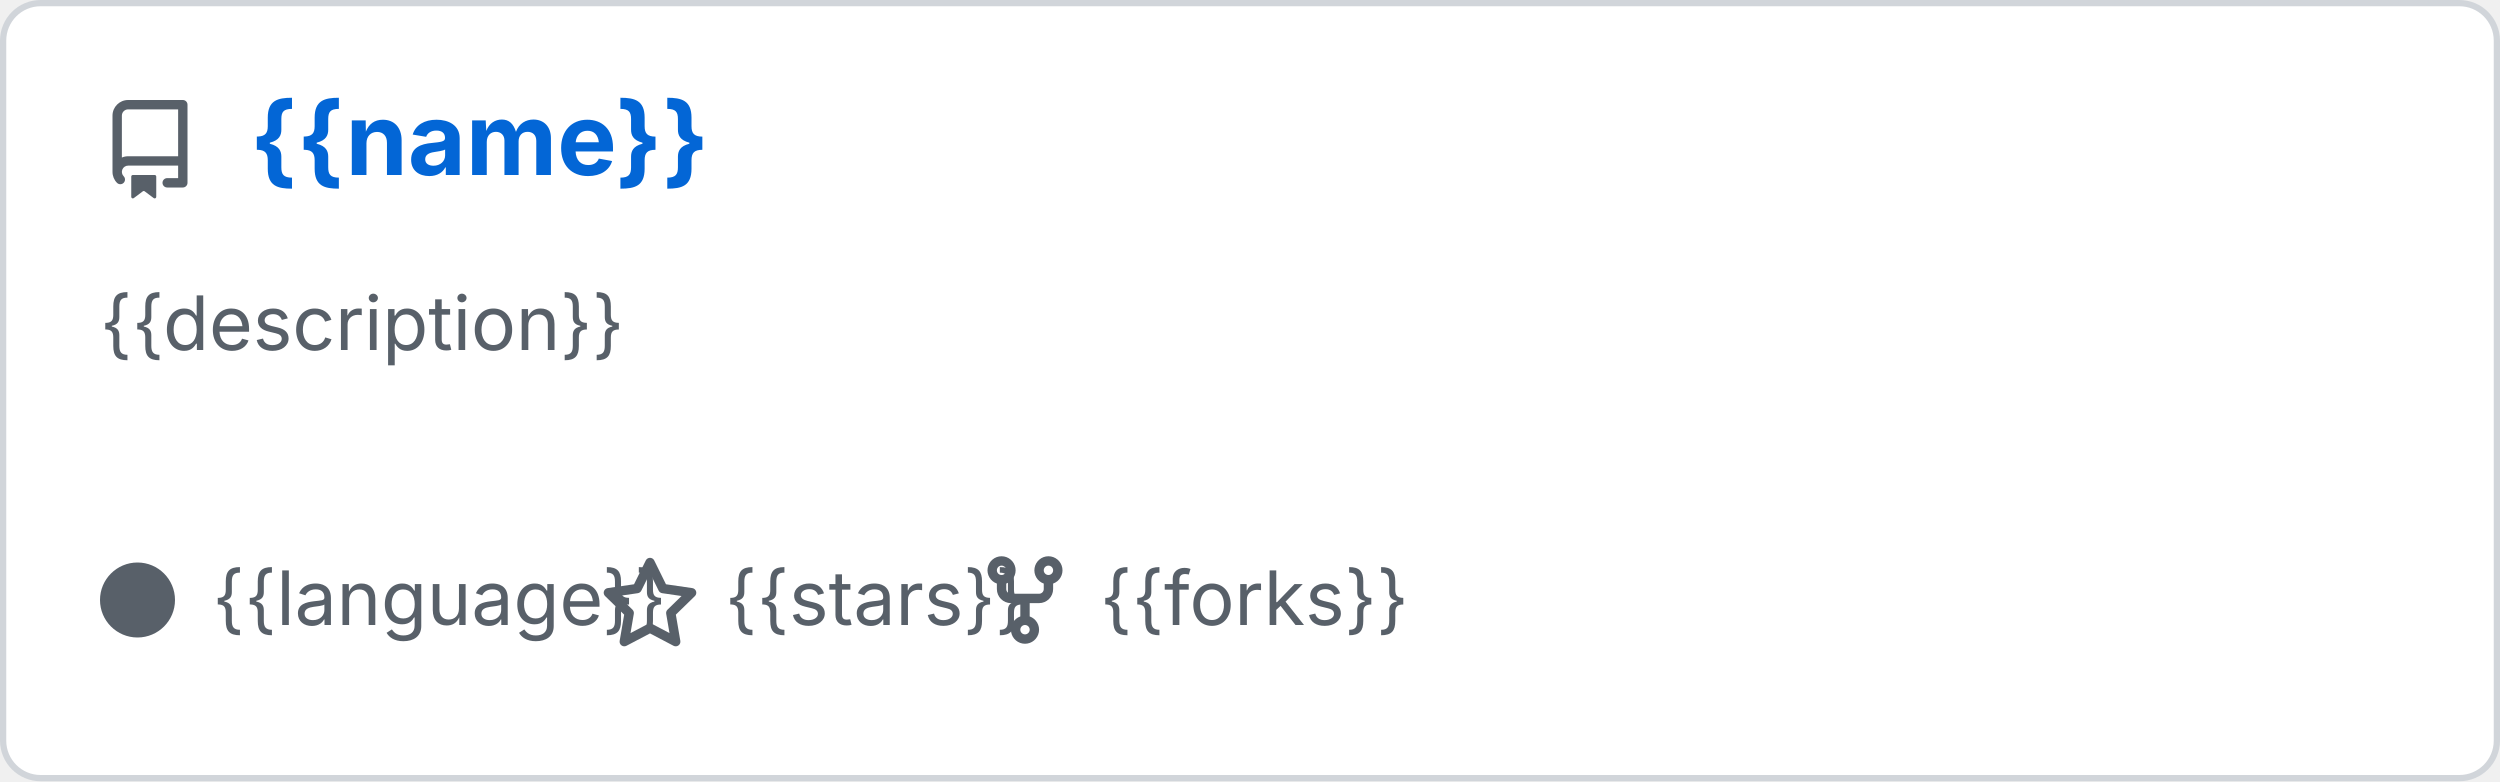
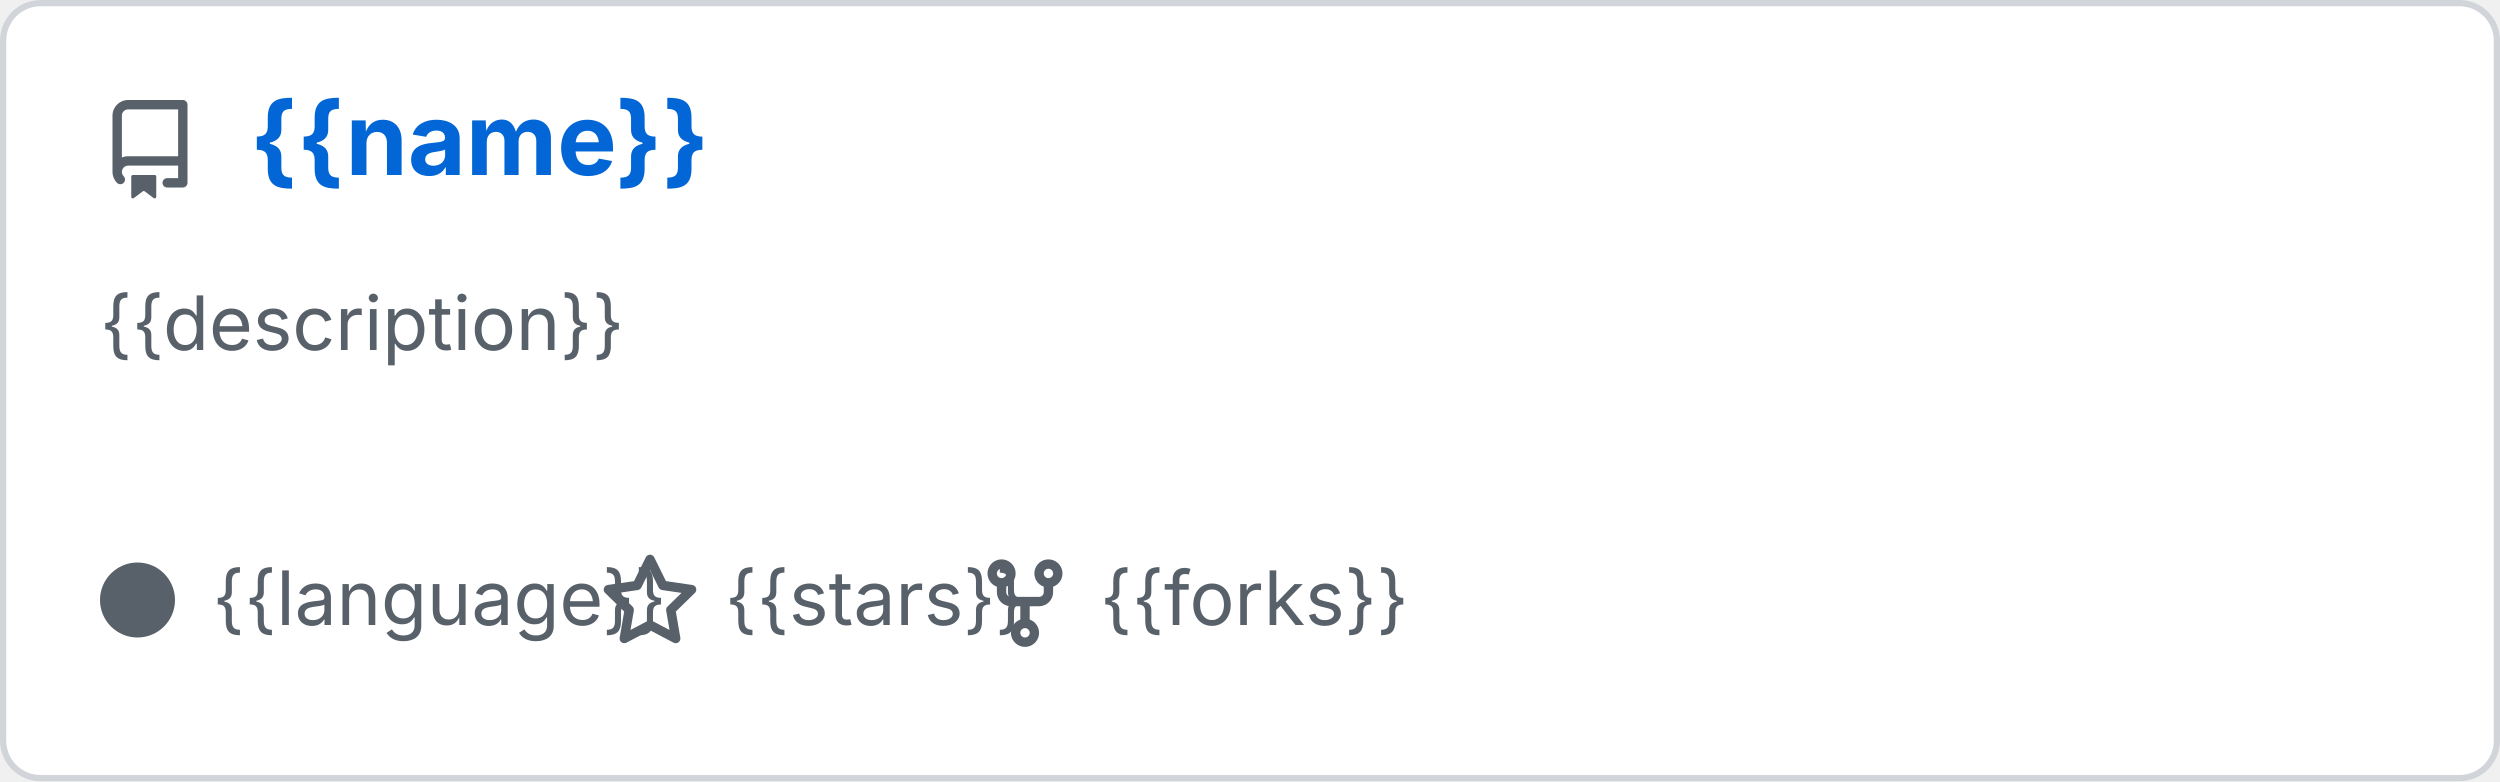
<svg xmlns="http://www.w3.org/2000/svg" width="400" height="125">
  <style>
        .repo-name {
-             font-size: 16px;
-             font-weight: bold;
-             fill: #0366d6;
-             font-family: Inter, sans-serif;
+         font-size: 16px;
+         font-weight: bold;
+         fill: #0366d6;
+         font-family: Inter, sans-serif;
        }
        .description {
-             font-size: 12px;
-             fill: #586069;
-             font-family: Inter, sans-serif;
+         font-size: 12px;
+         fill: #586069;
+         font-family: Inter, sans-serif;
        }
        .stats {
-             font-size: 12px;
-             fill: #586069;
-             font-family: Inter, sans-serif;
+         font-size: 12px;
+         fill: #586069;
+         font-family: Inter, sans-serif;
        }
        .icon {
-             fill: #586069;
+         fill: #586069;
        }
    </style>
  <rect x="0.5" y="0.5" width="399" height="124" rx="6" ry="6" fill="#ffffff" stroke="#d1d5da" stroke-width="1" />
  <g transform="translate(16, 16)">
    <svg width="16" height="16" viewBox="0 0 16 16" class="icon">
      <path fill-rule="evenodd" d="M2 2.5A2.5 2.5 0 014.5 0h8.75a.75.75 0 01.75.75v12.5a.75.75 0 01-.75.75h-2.5a.75.75 0 110-1.5h1.75v-2h-8a1 1 0 00-.714 1.7.75.75 0 01-1.072 1.05A2.495 2.495 0 012 11.5v-9zm10.5-1V9h-8c-.356 0-.694.074-1 .208V2.5a1 1 0 011-1h8zM5 12.25v3.25a.25.25 0 00.4.2l1.45-1.087a.25.25 0 01.3 0L8.6 15.7a.25.25 0 00.4-.2v-3.25a.25.25 0 00-.25-.25h-3.5a.25.25 0 00-.25.25z" />
    </svg>
  </g>
  <text x="40" y="28" class="repo-name">{{name}}</text>
  <text x="16" y="56" class="description">{{description}}</text>
  <g class="stats" transform="translate(16, 100)">
    <circle cx="6" cy="-4" r="6" fill="{{language_color}}" />
    <text x="18">{{language}}</text>
    <g transform="translate(80, 0)">
-       <svg width="16" height="16" viewBox="0 0 16 16" class="icon" y="-11">
+       <svg width="16" height="16" viewBox="0 0 16 16" class="icon" y="-11.5">
        <path fill-rule="evenodd" d="M8 .25a.75.75 0 01.673.418l1.882 3.815 4.21.612a.75.75 0 01.416 1.279l-3.046 2.97.719 4.192a.75.75 0 01-1.088.791L8 12.347l-3.766 1.98a.75.75 0 01-1.088-.79l.72-4.194L.818 6.374a.75.75 0 01.416-1.28l4.21-.611L7.327.668A.75.75 0 018 .25zm0 2.445L6.615 5.5a.75.75 0 01-.564.41l-3.097.45 2.24 2.184a.75.75 0 01.216.664l-.528 3.084 2.769-1.456a.75.75 0 01.698 0l2.77 1.456-.53-3.084a.75.75 0 01.216-.664l2.24-2.183-3.096-.45a.75.75 0 01-.564-.41L8 2.694v.001z" />
      </svg>
      <text x="20">{{stars}}</text>
    </g>
    <g transform="translate(140, 0)">
-       <svg width="16" height="16" viewBox="0 0 16 16" class="icon" y="-12">
+       <svg width="16" height="16" viewBox="0 0 16 16" class="icon" y="-11.5">
        <path fill-rule="evenodd" d="M5 3.25a.75.75 0 11-1.5 0 .75.75 0 011.5 0zm0 2.122a2.25 2.25 0 10-1.5 0v.878A2.25 2.25 0 005.75 8.5h1.5v2.128a2.251 2.251 0 101.5 0V8.5h1.5a2.25 2.25 0 002.25-2.25v-.878a2.25 2.25 0 10-1.5 0v.878a.75.75 0 01-.75.75h-4.5A.75.75 0 015 6.25v-.878zm3.75 7.378a.75.75 0 11-1.5 0 .75.75 0 011.5 0zm3-8.75a.75.75 0 100-1.5.75.75 0 000 1.5z" />
      </svg>
      <text x="20">{{forks}}</text>
    </g>
  </g>
</svg>
